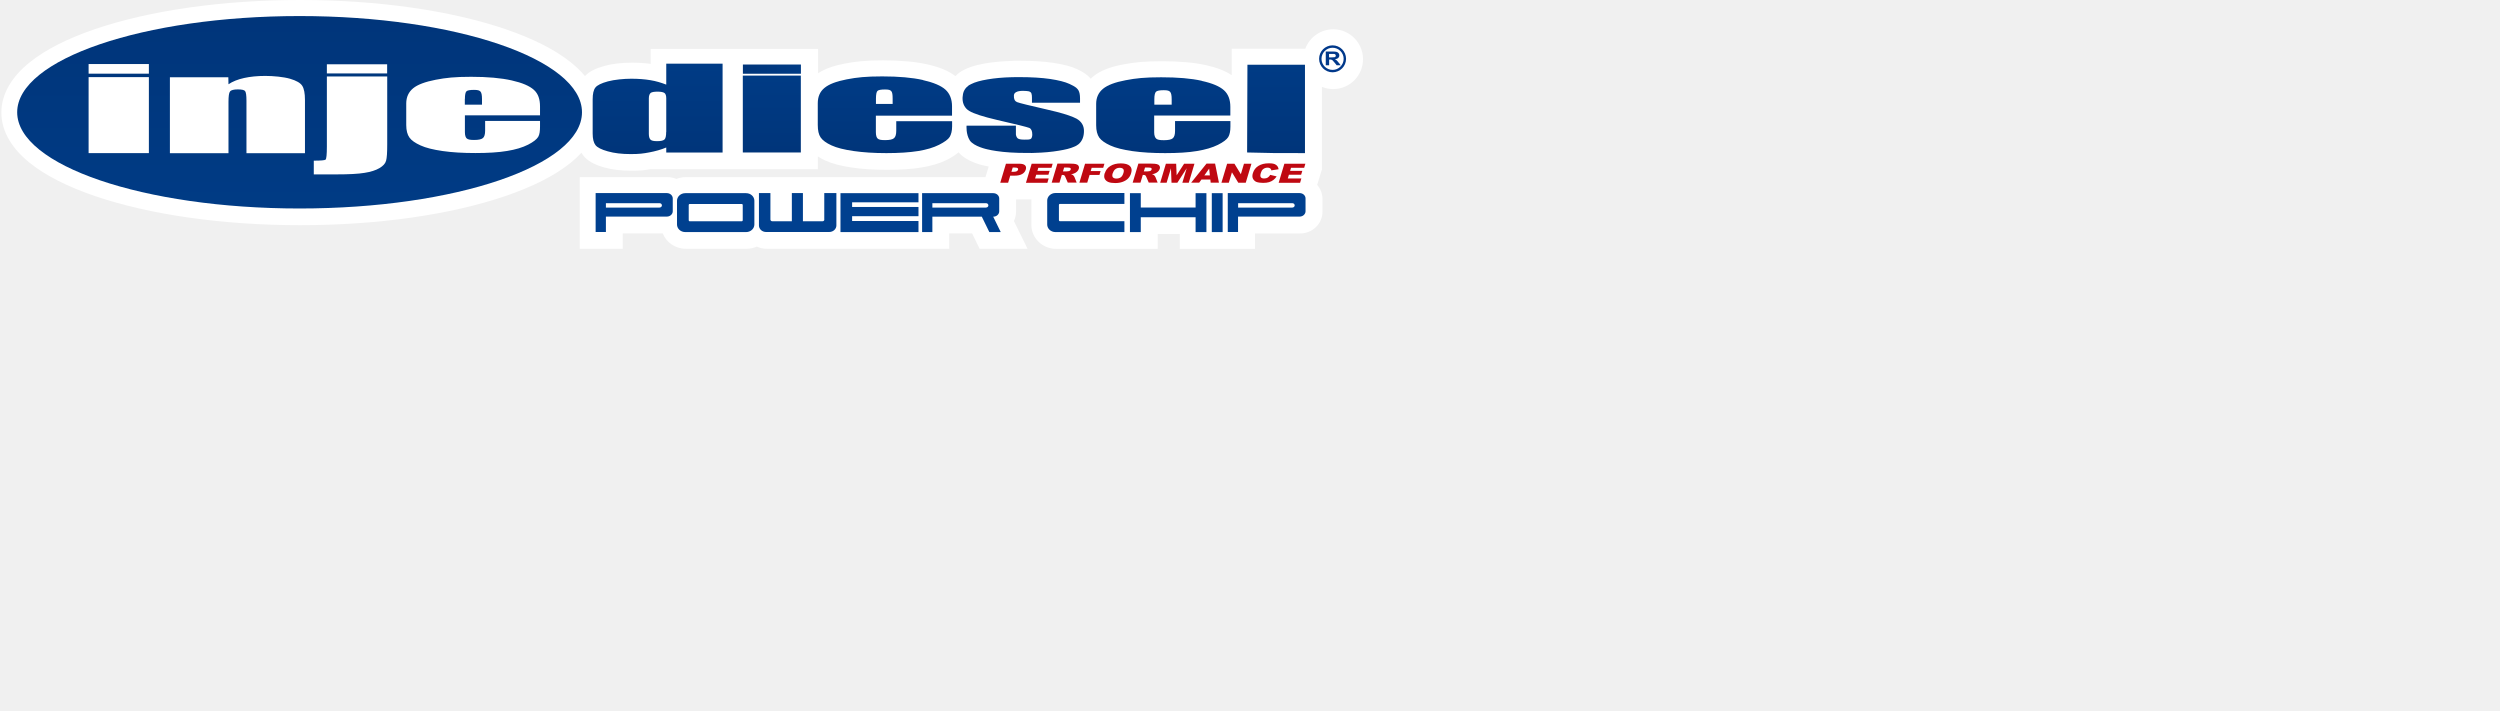
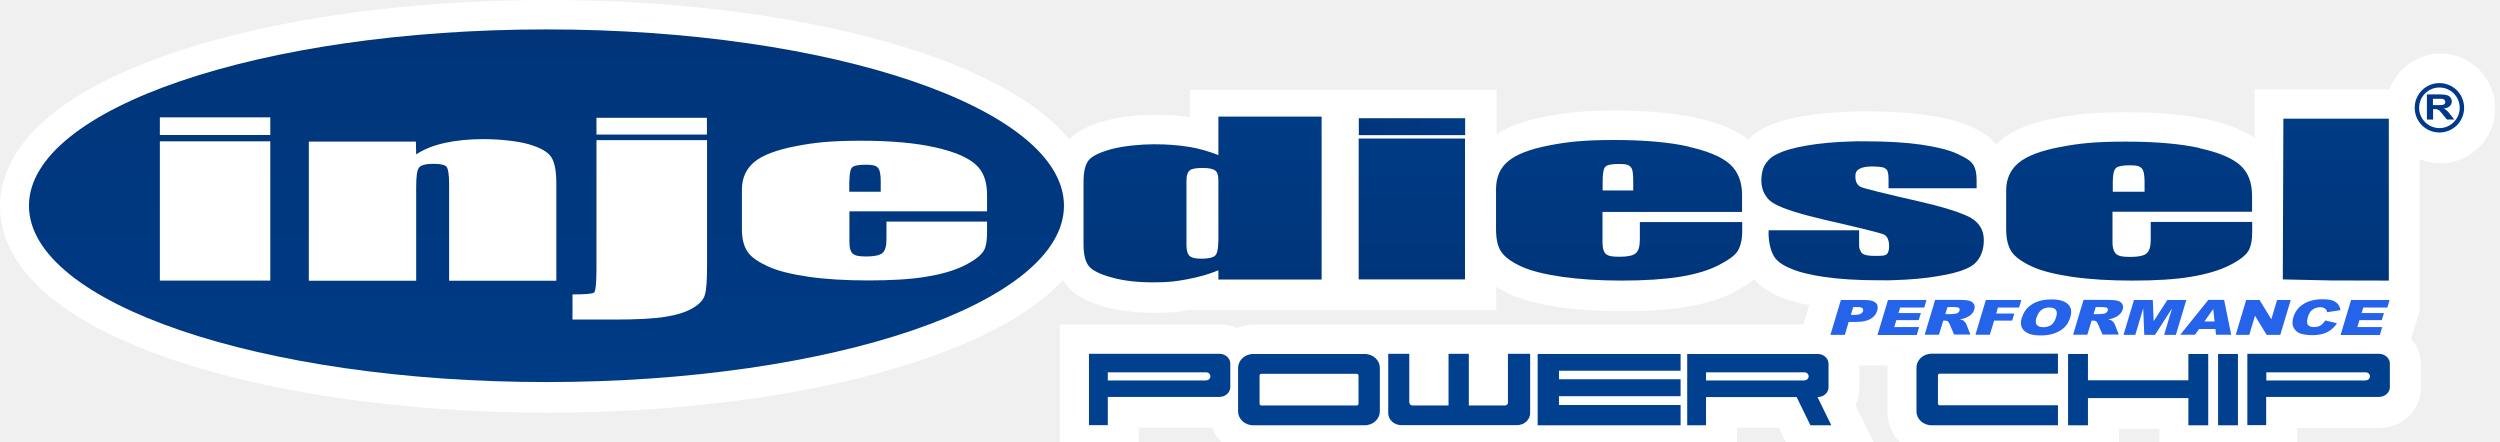
- <svg xmlns="http://www.w3.org/2000/svg" xmlns:xlink="http://www.w3.org/1999/xlink" id="Camada_1" width="109.8cm" height="31.2cm" version="1.1" viewBox="0 0 3111.8 885.2">
+ <svg xmlns="http://www.w3.org/2000/svg" xmlns:xlink="http://www.w3.org/1999/xlink" id="Camada_1" version="1.1" viewBox="0 0 1700 300" preserveAspectRatio="xMidYMid meet">
  <defs>
    <linearGradient id="Gradiente_sem_nome_16" data-name="Gradiente sem nome 16" x1="371.6" y1="20" x2="371.6" y2="259.8" gradientUnits="userSpaceOnUse">
      <stop offset="0" stop-color="#00357a" />
      <stop offset="1" stop-color="#003b85" />
    </linearGradient>
    <linearGradient id="Gradiente_sem_nome_161" data-name="Gradiente sem nome 16" x1="924" y1="86.1" x2="996.3" y2="86.1" xlink:href="#Gradiente_sem_nome_16" />
    <linearGradient id="Gradiente_sem_nome_162" data-name="Gradiente sem nome 16" x1="1588.3" y1="190.8" x2="1588.3" y2="80.7" xlink:href="#Gradiente_sem_nome_16" />
    <linearGradient id="Gradiente_sem_nome_163" data-name="Gradiente sem nome 16" x1="960" y1="190" x2="960" y2="94.2" xlink:href="#Gradiente_sem_nome_16" />
    <linearGradient id="Gradiente_sem_nome_164" data-name="Gradiente sem nome 16" x1="817.7" y1="191.8" x2="817.7" y2="79.2" xlink:href="#Gradiente_sem_nome_16" />
    <linearGradient id="Gradiente_sem_nome_165" data-name="Gradiente sem nome 16" x1="1101" y1="190.7" x2="1101" y2="95.2" xlink:href="#Gradiente_sem_nome_16" />
    <linearGradient id="Gradiente_sem_nome_166" data-name="Gradiente sem nome 16" x1="1447.9" y1="190.7" x2="1447.9" y2="96.3" xlink:href="#Gradiente_sem_nome_16" />
    <linearGradient id="Gradiente_sem_nome_167" data-name="Gradiente sem nome 16" x1="1273.3" y1="190.5" x2="1273.3" y2="95.7" xlink:href="#Gradiente_sem_nome_16" />
  </defs>
  <path d="M3111.8,885.2s0,0,0,0c0,0,0,0,0,0,0,0,0,0,0,0,0,0,0,0,0,0" style="fill: #9a999e; fill-rule: evenodd;" />
  <path d="M3111.8,885.2s0,0,0,0c0,0,0,0,0,0,0,0,0,0,0,0,0,0,0,0,0,0" style="fill: #9a999e; fill-rule: evenodd;" />
  <g>
    <path d="M1696.7,72.2c-.8-19.4-16.5-35.1-35.9-35.7-16.4-.5-30.6,9.7-36,24.2h-91.7v33c-8-5.4-18.5-9.5-32-12.5-14.9-3.3-32.9-4.9-55.1-4.9s-34.2,1.4-48.2,4c-16.6,3.1-28.7,8-37.1,14.8h0c-1.2,1-2.2,2-3.3,3-1.4-1.7-3-3.3-4.6-4.6h-.1c-3.2-2.6-6.9-4.8-12.4-7.4-7.3-3.4-17-5.9-29.7-7.8-11.4-1.7-25.3-2.6-41.1-2.6s-2.3,0-3.5,0c-.5,0-1,0-1.5,0-1.7,0-3.6,0-5.6.2-11.9.4-22.8,1.4-32.4,3-7.1,1.2-13.2,2.7-18.4,4.5l-.8.3c-2.7.9-5.4,2.1-7.9,3.4l-1,.5c-.6.3-1.2.7-1.8,1-1.4.8-4.5,2.8-7.8,6.3-8-6.4-19.5-11.2-35-14.7-14.9-3.3-33-5-55.1-5s-34.2,1.4-48.2,4.1c-13.9,2.7-24.7,6.6-32.8,12v-30.3h-208.6v18.6c-7.2-1-14.8-1.5-23.1-1.5-13.2,0-24.4,1.3-34.3,4-11.6,3.2-19.3,7.1-24.5,12.7-4.9-5.9-10.7-11.6-17.5-17-19.6-15.8-47.1-29.7-81.6-41.5C559.1,12.9,468.4,0,372.3,0S185.4,12.9,116.9,36.2c-34.6,11.8-62,25.7-81.6,41.5-10.9,8.7-19.3,18.1-25.2,27.9C3.4,116.7,0,128.4,0,140.3s3.4,23.5,10.1,34.7c5.9,9.8,14.3,19.1,25.2,27.9,19.6,15.8,47.1,29.7,81.6,41.5,68.5,23.3,159.2,36.2,255.4,36.2s186.9-12.9,255.4-36.2c34.6-11.8,62-25.7,81.6-41.5,5-4,9.5-8.2,13.5-12.5.6,1.1,1.3,2.1,2.1,3.1,5.1,6.7,13.4,11.5,26.1,15.1,9.9,2.8,21,4.1,33.9,4.1s16.3-.6,23.9-1.9h0s95.5,0,95.5,0h113.1v-15.9c2.8,1.8,6,3.6,9.5,5.2,8.4,3.8,19.2,6.7,33,8.7,12.9,1.9,27.2,2.8,43.7,2.8s31.4-.9,43-2.9c12.6-2.1,23.1-5.2,31.9-9.7h.1c5.9-3.1,10.6-6.1,14.2-9.2,4.6,5.4,11.3,9.7,20.2,13.1,5.6,2.1,10.6,3.3,11.9,3.5,1.7.4,3.5.8,5.4,1.1l-4,13.2h-98.7s-65.9,0-65.9,0h-208.7c-4.2,0-8.2.8-11.9,2.3-3.4-1.5-7.2-2.3-11.3-2.3h-109.1v89.3h53.6v-19.2h49.8c4.4,11.2,15.7,19.2,28.8,19.2h75.6c4.6,0,8.9-1,12.8-2.7,3.8,1.7,8,2.7,12.4,2.7h78.5c.3,0,.6,0,.9,0h148v-19.2h28.5l9.4,19.2h59.7l-17-34.6c1.7-3.5,2.7-7.4,2.7-11.6v-15.3h19.1c0,.7,0,1.4,0,2.1v29.7c0,16.4,13.8,29.8,30.8,29.8h106.1s20.5,0,20.5,0v-18.5h27.5v18.5h74.4s19.3,0,19.3,0v-19.2h56.3c15.3,0,27.8-12.1,27.8-27v-16.1c0-6.6-2.5-12.7-6.6-17.4l5.7-18.6h0s.2,0,.2,0v-103.6c4.3,1.8,9.1,2.8,14.1,2.8,21,0,37.9-17.5,37.1-38.6Z" style="fill: #fff;" />
    <polyline points="609.5 145 609.5 145 609.5 145 609.5 145 609.5 145" style="fill: #9a999e; fill-rule: evenodd;" />
    <polyline points="609.5 145 609.5 145 609.5 145 609.5 145 609.5 145" style="fill: #9a999e; fill-rule: evenodd;" />
    <path d="M703.3,106s0,0,0,0,0,0,0,0,0,0,0,0,0,0,0,0" style="fill: #9a999e; fill-rule: evenodd;" />
    <path d="M703.3,106s0,0,0,0,0,0,0,0,0,0,0,0,0,0,0,0" style="fill: #9a999e; fill-rule: evenodd;" />
    <polyline points="1093.6 166.1 1093.6 166.1 1093.6 166.1 1093.6 166.1 1093.6 166.1" style="fill: #9a999e; fill-rule: evenodd;" />
    <polyline points="1093.6 166.1 1093.6 166.1 1093.6 166.1 1093.6 166.1 1093.6 166.1" style="fill: #9a999e; fill-rule: evenodd;" />
    <path d="M170.9,231.2s0,0,0,0,0,0,0,0c0,0,0,0,0,0,0,0,0,0,0,0" style="fill: #9a999e; fill-rule: evenodd;" />
    <path d="M170.9,231.2s0,0,0,0,0,0,0,0c0,0,0,0,0,0,0,0,0,0,0,0" style="fill: #9a999e; fill-rule: evenodd;" />
    <path d="M459,111.2s0,0,0,0,0,0,0,0,0,0,0,0,0,0,0,0" style="fill: #9a999e; fill-rule: evenodd;" />
    <path d="M459,111.2s0,0,0,0,0,0,0,0,0,0,0,0,0,0,0,0" style="fill: #9a999e; fill-rule: evenodd;" />
    <g>
      <path d="M1617.7,240.6h-89.5v48.5h12.8v-19.2h76.7c4.3,0,7.4-3.2,7.4-6.6v-16.1c0-3.4-3.1-6.6-7.4-6.6ZM1608.8,258.7h-67.7v-5.5h67.7c1.7,0,2.8,1.4,2.8,2.7s-1.1,2.7-2.8,2.7Z" style="fill: #00408f; fill-rule: evenodd;" />
      <rect x="1508.3" y="240.7" width="13.5" height="48.5" style="fill: #00408f;" />
      <polygon points="1488.1 258.6 1419.8 258.6 1419.8 240.7 1406.3 240.7 1406.3 289.2 1419.8 289.2 1419.8 270.7 1488.1 270.7 1488.1 289.2 1501.6 289.2 1501.6 240.7 1488.1 240.7 1488.1 258.6" style="fill: #00408f; fill-rule: evenodd;" />
      <path d="M1303.2,250.1v29.7c0,4.9,4.3,9.4,10.4,9.4h85.8v-13.6h-80.5c-.7,0-1.1-.7-1.1-1.2v-19.1c0-.5.4-1.2,1.1-1.2h80.5v-13.6h-85.8c-6.1,0-10.4,4.6-10.4,9.4Z" style="fill: #00408f; fill-rule: evenodd;" />
      <path d="M1236,270c4.3,0,7.4-3.2,7.4-6.6v-16.1c0-3.4-3.1-6.6-7.4-6.6h-88.7v48.5h12.8v-19.2h61.6l9.4,19.2h14.2l-9.4-19.2h0ZM1227.1,258.7h-67v-5.5h67c1.7,0,2.8,1.4,2.8,2.7s-1.1,2.7-2.8,2.7Z" style="fill: #00408f; fill-rule: evenodd;" />
      <polygon points="1045.6 289.2 1142.8 289.2 1142.8 275.4 1060.1 275.4 1060.1 269.4 1142.8 269.4 1142.8 257.9 1060.1 257.9 1060.1 252.1 1142.8 252.1 1142.8 240.7 1045.6 240.7 1045.6 289.2" style="fill: #00408f; fill-rule: evenodd;" />
      <path d="M1025.5,273.6c0,1-.8,2.1-2.2,2.1h-24.5v-35.1h-13.8v35.1h-24.5c-1.3,0-2.2-1.1-2.2-2.1v-33h-14.3v40.4c0,4.2,3.7,8.1,9,8.1h78.5c5.3,0,9-4,9-8.1v-40.4h-15.1v33Z" style="fill: #00408f; fill-rule: evenodd;" />
      <path d="M927.9,240.7h-75.6c-6.1,0-10.4,4.6-10.4,9.4v29.7c0,4.9,4.3,9.4,10.4,9.4h75.6c6.1,0,10.4-4.6,10.4-9.4v-29.7c0-4.9-4.3-9.4-10.4-9.4ZM923.8,274.5c0,.5-.4,1.2-1.1,1.2h-65.1c-.7,0-1.1-.7-1.1-1.2v-19.1c0-.5.4-1.2,1.1-1.2h65.1c.7,0,1.1.7,1.1,1.2v19.1Z" style="fill: #00408f; fill-rule: evenodd;" />
      <path d="M829.2,240.6h-88.7v48.5h12.8v-19.2h75.9c4.3,0,7.4-3.2,7.4-6.6v-16.1c0-3.4-3.1-6.6-7.4-6.6ZM820.3,258.7h-67v-5.5h67c1.7,0,2.8,1.4,2.8,2.7s-1.1,2.7-2.8,2.7Z" style="fill: #00408f; fill-rule: evenodd;" />
    </g>
    <path d="M371.6,20c194.3,0,351.9,53.7,351.9,119.9s-157.6,119.9-351.9,119.9S19.7,206.1,19.7,139.9,177.3,20,371.6,20Z" style="fill: url(#Gradiente_sem_nome_16); fill-rule: evenodd;" />
    <rect x="924" y="80.4" width="72.3" height="11.5" style="fill: url(#Gradiente_sem_nome_161);" />
    <path d="M671.2,143.9v-11.2c0-8.9-2.2-15.8-7.6-20.7-5.4-4.9-14.4-8.8-27.7-11.8-13.3-3-30.1-4.5-50.5-4.5s-31.4,1.2-44.3,3.7c-12.9,2.5-22.4,6-28,10.6-5.6,4.6-8.6,10.9-8.6,19v26.8c0,6.8,1.4,12,4,15.6,2.5,3.6,7.2,6.8,13.8,9.8,6.5,3,15.8,5.3,27.5,7,11.8,1.7,25.4,2.5,40.8,2.5s29.2-.8,39.6-2.6c10.5-1.7,19.2-4.3,26.1-7.8,6.8-3.5,10.7-6.7,12.6-9.7,1.8-3,2.3-7.4,2.3-13.1v-6.8h-68.4v12.1c0,4.6-.9,7.6-2.7,9.2-1.8,1.6-5.5,2.4-11,2.4s-7.5-.6-9.1-1.8c-1.5-1.2-2.4-3.9-2.4-8v-20.9h93.7ZM577.6,123.3c0-5.2.7-8.3,1.9-9.5,1.2-1.2,4.4-1.8,9.4-1.8s6.8.7,8.1,2.1c1.3,1.4,1.9,4.5,1.9,9.2v7.1h-21.4v-7.1Z" style="fill: #fff;" />
    <path d="M480.8,95.3v84.7c0,10-.4,16.7-1.4,20.2-.9,3.5-3.7,6.6-8.3,9.3-4.6,2.7-10.8,4.7-18.6,5.9-7.8,1.3-19.4,1.9-35,1.9h-28.2v-17.1c8.7,0,13.6-.4,14.7-1.3,1-.9,1.6-6.2,1.6-16.1v-87.5h75.1Z" style="fill: #fff;" />
    <rect x="405.6" y="80.1" width="75.1" height="11.4" style="fill: #fff;" />
    <path d="M282.8,96.3l.2,8.7c5.2-3.5,11.7-6.1,19.4-7.8,7.7-1.7,16.5-2.6,26.5-2.6s22.7,1.2,30.7,3.5c8,2.3,13.1,5.3,15.3,8.8,2.3,3.6,3.4,9.5,3.4,17.7v66.3h-72.9v-65.5c0-6.5-.6-10.5-1.7-11.9-1-1.4-4.1-2.1-9-2.1s-8.4.8-9.7,2.5c-1.4,1.6-2,6-2,13.1v63.9h-73v-94.6h72.8Z" style="fill: #fff;" />
    <rect x="108.7" y="96.1" width="75.1" height="94.7" style="fill: #fff;" />
    <rect x="108.7" y="79.8" width="75.1" height="12" style="fill: #fff;" />
-     <path d="M1598.7,204h26.2l-1.5,5.1h-16.4l-1.1,3.8h15.2l-1.5,4.8h-15.2l-1.4,4.7h16.9l-1.6,5.4h-26.7l7.1-23.7ZM1581.1,217.9l8,1.9c-1.1,1.8-2.5,3.3-4.1,4.5-1.6,1.2-3.4,2.1-5.4,2.7-2,.6-4.5.9-7.3.9s-6.2-.4-8.1-1.1c-2-.7-3.4-2.1-4.5-3.9-1-1.9-1.1-4.3-.2-7.2,1.2-3.9,3.5-6.9,6.9-9,3.4-2.1,7.7-3.2,12.8-3.2s7,.6,8.9,1.8c1.9,1.2,3.1,3.1,3.4,5.6l-9.1,1.4c0-.7-.2-1.2-.5-1.6-.4-.6-.9-1-1.6-1.3-.7-.3-1.5-.5-2.5-.5-2.2,0-4.1.7-5.7,2-1.2,1-2.1,2.5-2.7,4.6-.8,2.6-.8,4.4,0,5.4.8,1,2.1,1.5,4.1,1.5s3.4-.4,4.6-1.2c1.2-.8,2.2-1.9,3.1-3.4ZM1527.4,204h9.1l8,13.1,3.9-13.1h9.3l-7.1,23.7h-9.3l-7.9-13-3.9,13h-9.2l7.1-23.7ZM1505.9,218.6l-.9-8.5-6,8.5h6.9ZM1506.5,223.7h-11.1l-2.8,3.9h-10l19.1-23.7h10.7l4.8,23.7h-10.3l-.4-3.9ZM1451,204h12.9l.6,14.4,9.3-14.4h12.9l-7.1,23.7h-8l5.4-18-11.6,18h-7.3l-.7-18-5.4,18h-8l7.1-23.7ZM1423.7,213.6h4.1c.4,0,1.3-.1,2.7-.3.7,0,1.3-.3,1.8-.7.5-.4.9-.9,1-1.4.2-.8,0-1.4-.4-1.8-.5-.4-1.7-.6-3.5-.6h-4.3l-1.5,4.8ZM1409.7,227.6l7.1-23.7h16.3c3,0,5.3.2,6.8.6,1.5.4,2.6,1.1,3.2,2.2.7,1.1.8,2.3.3,3.8-.4,1.3-1.1,2.4-2.2,3.4-1,1-2.3,1.7-3.8,2.3-.9.4-2.2.7-3.7.9,1.1.3,1.8.6,2.3.9.3.2.7.6,1.2,1.2.5.6.8,1.1.9,1.5l2.7,6.8h-11.1l-3.1-7.2c-.4-.9-.8-1.5-1.2-1.8-.6-.4-1.3-.5-2.2-.5h-.9l-2.9,9.6h-9.8ZM1384.8,215.8c-.7,2.4-.6,4.1.2,5.1.9,1,2.3,1.6,4.4,1.6s3.9-.5,5.4-1.5c1.5-1,2.6-2.9,3.4-5.5.7-2.2.6-3.8-.3-4.9-.9-1-2.4-1.5-4.4-1.5s-3.7.5-5.2,1.6c-1.5,1-2.6,2.8-3.4,5.2ZM1375,215.8c1.2-3.9,3.5-6.9,7-9,3.5-2.2,7.9-3.2,13-3.2s9,1.1,11.2,3.2c2.2,2.1,2.8,5.1,1.6,8.9-.8,2.8-2.1,5-3.9,6.8s-4,3.1-6.7,4.1c-2.7,1-5.7,1.5-9.3,1.5s-6.4-.4-8.5-1.3c-2.1-.9-3.6-2.2-4.5-4-.9-1.8-.9-4.1-.1-6.9ZM1350.3,204h24.2l-1.5,5.1h-14.4l-1.2,4.1h12.3l-1.4,4.8h-12.3l-2.9,9.6h-9.8l7.1-23.7ZM1322.9,213.6h4.1c.4,0,1.3-.1,2.7-.3.7,0,1.3-.3,1.8-.7.5-.4.9-.9,1-1.4.2-.8,0-1.4-.4-1.8-.5-.4-1.7-.6-3.5-.6h-4.3l-1.5,4.8ZM1308.8,227.6l7.1-23.7h16.3c3,0,5.3.2,6.8.6,1.5.4,2.6,1.1,3.2,2.2.7,1.1.8,2.3.3,3.8-.4,1.3-1.1,2.4-2.2,3.4-1,1-2.3,1.7-3.8,2.3-.9.4-2.2.7-3.7.9,1.1.3,1.8.6,2.3.9.3.2.7.6,1.2,1.2.5.6.8,1.1.9,1.5l2.7,6.8h-11.1l-3.1-7.2c-.4-.9-.8-1.5-1.2-1.8-.6-.4-1.3-.5-2.2-.5h-.9l-2.9,9.6h-9.8ZM1283.8,204h26.2l-1.5,5.1h-16.4l-1.1,3.8h15.2l-1.5,4.8h-15.2l-1.4,4.7h16.9l-1.6,5.4h-26.7l7.1-23.7ZM1258.6,214.1h2.4c1.9,0,3.3-.2,4.2-.7s1.5-1.1,1.7-1.9c.2-.7,0-1.4-.4-1.9-.5-.5-1.7-.8-3.5-.8h-2.8l-1.6,5.3ZM1251.8,204h16.3c3.5,0,6,.6,7.4,1.9,1.4,1.3,1.7,3.1,1,5.4-.7,2.4-2.3,4.3-4.6,5.6-2.3,1.3-5.5,2-9.4,2h-5.4l-2.6,8.8h-9.8l7.1-23.7Z" style="fill: #bf0811;" />
+     <path d="M1598.7,204h26.2l-1.5,5.1h-16.4l-1.1,3.8h15.2l-1.5,4.8h-15.2l-1.4,4.7h16.9l-1.6,5.4h-26.7l7.1-23.7ZM1581.1,217.9l8,1.9c-1.1,1.8-2.5,3.3-4.1,4.5-1.6,1.2-3.4,2.1-5.4,2.7-2,.6-4.5.9-7.3.9s-6.2-.4-8.1-1.1c-2-.7-3.4-2.1-4.5-3.9-1-1.9-1.1-4.3-.2-7.2,1.2-3.9,3.5-6.9,6.9-9,3.4-2.1,7.7-3.2,12.8-3.2s7,.6,8.9,1.8c1.9,1.2,3.1,3.1,3.4,5.6l-9.1,1.4c0-.7-.2-1.2-.5-1.6-.4-.6-.9-1-1.6-1.3-.7-.3-1.5-.5-2.5-.5-2.2,0-4.1.7-5.7,2-1.2,1-2.1,2.5-2.7,4.6-.8,2.6-.8,4.4,0,5.4.8,1,2.1,1.5,4.1,1.5s3.4-.4,4.6-1.2c1.2-.8,2.2-1.9,3.1-3.4ZM1527.4,204h9.1l8,13.1,3.9-13.1h9.3l-7.1,23.7h-9.3l-7.9-13-3.9,13h-9.2l7.1-23.7ZM1505.9,218.6l-.9-8.5-6,8.5h6.9ZM1506.5,223.7h-11.1l-2.8,3.9h-10l19.1-23.7h10.7l4.8,23.7h-10.3l-.4-3.9ZM1451,204h12.9l.6,14.4,9.3-14.4h12.9l-7.1,23.7h-8l5.4-18-11.6,18h-7.3l-.7-18-5.4,18h-8l7.1-23.7ZM1423.7,213.6h4.1c.4,0,1.3-.1,2.7-.3.7,0,1.3-.3,1.8-.7.5-.4.9-.9,1-1.4.2-.8,0-1.4-.4-1.8-.5-.4-1.7-.6-3.5-.6h-4.3l-1.5,4.8ZM1409.7,227.6l7.1-23.7h16.3c3,0,5.3.2,6.8.6,1.5.4,2.6,1.1,3.2,2.2.7,1.1.8,2.3.3,3.8-.4,1.3-1.1,2.4-2.2,3.4-1,1-2.3,1.7-3.8,2.3-.9.4-2.2.7-3.7.9,1.1.3,1.8.6,2.3.9.3.2.7.6,1.2,1.2.5.6.8,1.1.9,1.5l2.7,6.8h-11.1l-3.1-7.2c-.4-.9-.8-1.5-1.2-1.8-.6-.4-1.3-.5-2.2-.5h-.9l-2.9,9.6h-9.8ZM1384.8,215.8c-.7,2.4-.6,4.1.2,5.1.9,1,2.3,1.6,4.4,1.6s3.9-.5,5.4-1.5c1.5-1,2.6-2.9,3.4-5.5.7-2.2.6-3.8-.3-4.9-.9-1-2.4-1.5-4.4-1.5s-3.7.5-5.2,1.6c-1.5,1-2.6,2.8-3.4,5.2ZM1375,215.8c1.2-3.9,3.5-6.9,7-9,3.5-2.2,7.9-3.2,13-3.2s9,1.1,11.2,3.2c2.2,2.1,2.8,5.1,1.6,8.9-.8,2.8-2.1,5-3.9,6.8s-4,3.1-6.7,4.1c-2.7,1-5.7,1.5-9.3,1.5s-6.4-.4-8.5-1.3c-2.1-.9-3.6-2.2-4.5-4-.9-1.8-.9-4.1-.1-6.9ZM1350.3,204h24.2l-1.5,5.1h-14.4l-1.2,4.1h12.3l-1.4,4.8h-12.3l-2.9,9.6h-9.8l7.1-23.7ZM1322.9,213.6h4.1c.4,0,1.3-.1,2.7-.3.7,0,1.3-.3,1.8-.7.5-.4.9-.9,1-1.4.2-.8,0-1.4-.4-1.8-.5-.4-1.7-.6-3.5-.6h-4.3l-1.5,4.8ZM1308.8,227.6l7.1-23.7h16.3c3,0,5.3.2,6.8.6,1.5.4,2.6,1.1,3.2,2.2.7,1.1.8,2.3.3,3.8-.4,1.3-1.1,2.4-2.2,3.4-1,1-2.3,1.7-3.8,2.3-.9.4-2.2.7-3.7.9,1.1.3,1.8.6,2.3.9.3.2.7.6,1.2,1.2.5.6.8,1.1.9,1.5l2.7,6.8h-11.1l-3.1-7.2c-.4-.9-.8-1.5-1.2-1.8-.6-.4-1.3-.5-2.2-.5h-.9l-2.9,9.6h-9.8ZM1283.8,204h26.2l-1.5,5.1h-16.4l-1.1,3.8h15.2l-1.5,4.8h-15.2l-1.4,4.7h16.9l-1.6,5.4h-26.7l7.1-23.7ZM1258.6,214.1h2.4c1.9,0,3.3-.2,4.2-.7s1.5-1.1,1.7-1.9c.2-.7,0-1.4-.4-1.9-.5-.5-1.7-.8-3.5-.8h-2.8l-1.6,5.3ZM1251.8,204h16.3c3.5,0,6,.6,7.4,1.9,1.4,1.3,1.7,3.1,1,5.4-.7,2.4-2.3,4.3-4.6,5.6-2.3,1.3-5.5,2-9.4,2h-5.4l-2.6,8.8h-9.8l7.1-23.7Z" style="fill: #2563EB;" />
    <g>
      <path d="M1666.3,78c-1-1.3-1.8-2.3-2.4-2.8-.6-.5-1.3-1-2.2-1.4,1.8-.2,3.2-.7,4.1-1.6.9-.8,1.4-1.9,1.4-3.2s-.3-1.9-.9-2.7c-.6-.8-1.4-1.3-2.4-1.6-1-.3-2.6-.5-4.8-.5h-8.8v17.1h4.2v-7.1h.8c1,0,1.7,0,2.1.2.4.1.9.4,1.3.7.4.3,1.1,1.2,2.2,2.5l3,3.7h5l-2.5-3.3ZM1657.5,71.5h-3.1v-4.3h3.2c1.7,0,2.7,0,3,0,.7,0,1.2.3,1.6.7.4.4.6.8.6,1.4s-.1.9-.4,1.3c-.3.3-.7.6-1.2.7-.5.1-1.7.2-3.7.2Z" style="fill: #00388a; fill-rule: evenodd;" />
      <path d="M1658.8,56.5c-9.3,0-16.8,7.5-16.8,16.8s7.5,16.8,16.8,16.8,16.8-7.5,16.8-16.8-7.5-16.8-16.8-16.8ZM1658.8,87.1c-7.6,0-13.8-6.2-13.8-13.8s6.2-13.8,13.8-13.8,13.8,6.2,13.8,13.8-6.2,13.8-13.8,13.8Z" style="fill: #00388a; fill-rule: evenodd;" />
    </g>
    <path d="M1101.2,111.5c-5.1,0-8.3.6-9.5,1.8-1.2,1.2-1.9,4.4-1.9,9.6v6.6h20.8v-6.6c0-4.8-.3-7.8-1.6-9.2-1.4-1.4-3.7-2.1-7.8-2.1Z" style="fill: none;" />
    <path d="M826.3,115.8c-1.4-1.1-4.3-1.7-8.6-1.7s-7.1.5-8.6,1.5c-1.4,1-2.4,3.3-2.4,6.9v44.3c0,3.7,1,6.1,2.4,7.3,1.4,1.2,4.2,1.7,8.1,1.7s7.4-.7,9-2c1.5-1.3,2.2-4.5,2.2-9.5v-41.9c0-3.3-.6-5.5-2.1-6.7Z" style="fill: none;" />
    <path d="M1273,112.8c1.5,0,3,0,4.3.2-1.2-.1-2.6-.2-4.3-.2Z" style="fill: none;" />
    <path d="M1448.6,112.4c-5.1,0-8.5.6-9.7,1.8-1.2,1.2-2.2,4.3-2.2,9.4v6.8h21.7v-6.8c0-4.7-.5-7.8-1.8-9.1-1.4-1.4-3.9-2.1-8-2.1Z" style="fill: none;" />
    <polygon points="1552.7 80.7 1552.3 190 1584.7 190.7 1624.4 190.8 1624.4 80.7 1552.7 80.7" style="fill: url(#Gradiente_sem_nome_162);" />
    <rect x="923.9" y="94.2" width="72.3" height="95.8" style="fill: url(#Gradiente_sem_nome_163);" />
    <path d="M828.4,105.4c-6.3-2.4-12.4-4.3-19.7-5.5-7.2-1.2-15.1-1.8-23.9-1.8s-20.9,1.1-29,3.3c-8.1,2.2-13.4,4.8-15.6,7.7-2.3,2.9-3.4,7.8-3.4,14.8v42.4c0,6.7,1.2,11.5,3.5,14.5,2.3,3,7.4,5.6,15.4,7.8,8,2.3,17.5,3.4,28.4,3.4s15.8-.7,23.2-2.1c7.4-1.4,14.8-3.4,21.2-6.1v6.3h70.2v-110.8h-70.2v26.2ZM828.4,164.4c0,5-.7,8.2-2.2,9.5-1.5,1.3-4.5,2-9,2s-6.8-.6-8.1-1.7c-1.4-1.2-2.3-3.6-2.3-7.3v-44.3c0-3.6,1-5.8,2.4-6.9,1.4-1,4.4-1.5,8.5-1.5s7.1.6,8.6,1.7c1.5,1.1,2.2,3.4,2.2,6.7v41.9Z" style="fill: url(#Gradiente_sem_nome_164);" />
    <path d="M1148.4,99.7c-13.3-3-30.2-4.5-50.7-4.5s-31.5,1.2-44.4,3.7c-12.9,2.5-22.1,6-27.7,10.7-5.6,4.6-8.3,11-8.3,19.1v26.9c0,6.9,1.1,12.1,3.6,15.7,2.5,3.6,7,6.9,13.6,9.9,6.5,3,15.7,5.3,27.5,7,11.8,1.7,25.4,2.6,40.8,2.6s29.1-.9,39.6-2.6c10.5-1.7,19.2-4.3,26.1-7.8,6.8-3.5,11.3-6.7,13.2-9.8,1.8-3.1,3-7.4,3-13.1v-6.5h-69.6v11.9c0,4.6-.9,7.7-2.8,9.3-1.8,1.6-5.5,2.4-11.1,2.4s-7.5-.6-9.1-1.8c-1.5-1.2-2.4-3.9-2.4-8.1v-20.6h94.9v-11.6c0-8.9-2.8-15.9-8.2-20.8-5.4-4.9-14.8-8.9-28.1-11.9ZM1110.6,129.5h-20.8v-6.6c0-5.2.7-8.4,1.9-9.6,1.2-1.2,4.3-1.8,9.4-1.8s6.5.7,7.8,2.1c1.3,1.4,1.7,4.5,1.7,9.2v6.6Z" style="fill: url(#Gradiente_sem_nome_165);" />
    <path d="M1495.9,100.7c-13.3-3-30.2-4.4-50.7-4.4s-31.5,1.2-44.4,3.7c-12.9,2.4-22.4,6-28,10.6-5.6,4.6-8.6,10.9-8.6,18.8v26.6c0,6.8,1.4,11.9,3.9,15.5,2.5,3.5,7.2,6.8,13.8,9.8,6.5,3,15.8,5.3,27.5,7,11.8,1.7,25.4,2.5,40.8,2.5s29.2-.8,39.6-2.6c10.5-1.7,19.2-4.3,26.1-7.7,6.8-3.4,11-6.7,12.9-9.7,1.8-3,2.7-7.4,2.7-13v-6.9h-69v12.2c0,4.5-.9,7.6-2.8,9.2-1.8,1.6-5.5,2.4-11.1,2.4s-7.8-.6-9.4-1.8c-1.5-1.2-2.7-3.8-2.7-8v-20.9h94.9v-10.9c0-8.8-2.5-15.7-7.9-20.6-5.4-4.9-14.5-8.8-27.8-11.7ZM1458.4,130.4h-21.7v-6.8c0-5.1.8-8.2,2.2-9.4s4.5-1.8,9.5-1.8,6.7.7,8,2.1c1.3,1.4,1.9,4.4,1.9,9.1v6.8Z" style="fill: url(#Gradiente_sem_nome_166);" />
    <path d="M1266.4,172.3c1.2,1.1,3.7,1.7,8.4,1.7s7.3,0,8.5-1.4c.8-1.2,1.3-2.8,1.3-4.9,0-4.4-1.2-7.2-3.7-8.3-2.6-1.1-15.9-4.4-40-9.9-17.5-4.1-29.1-7.8-34.7-11.2,0,0,0,0-.1,0,0,0,0,0,0,0-.8-.5-1.4-.9-2-1.4,0,0-.2-.1-.2-.2-1-.8-1.9-1.7-2.6-2.7,0,0,0,0,0,0h0c-3.9-5.1-4.1-11.4-3-17,1.4-7.4,7.8-11,7.8-11,0,0,0,0,0,0,.6-.4,1.4-.8,2.3-1.2,4.8-2.5,11.7-4.4,20.6-5.9,8.8-1.5,18.8-2.4,29.9-2.7,2.5-.1,4.6-.2,6.2-.1,1.2,0,2.4,0,3.6,0,14.9,0,27.7.8,38.1,2.3,10.5,1.6,18.6,3.6,24.2,6.2,3.8,1.8,6.3,3.1,8.2,4.6,1.3,1.1,2.6,2.6,3,3.5,1.2,2.2,1.9,5.3,1.9,9.9v5.4h-59.9v-6s.2-5.6-1.6-7-2.7-1.3-5.2-1.6c-1.2-.1-2.6-.2-4.3-.2-3.8,0-6.7.5-8.6,1.6-1.5.8-2.4,1.8-2.7,3.4,0,.3,0,.6-.1.9-.3,4.4,1.3,7,3.8,8.1,2.6,1.1,16,4.4,40,9.9,13.6,3.1,23.6,6.1,30,8.8,1.7.7,3.1,1.4,4.3,2,6.1,3.5,9.2,8.6,9.2,15.3s-2,12.3-6.5,16.3c-1.1.9-3.4,2.5-5.9,3.4-4.7,2.1-11,3.6-19,4.9-8.8,1.5-18.8,2.4-29.9,2.7-2.5.1-4.6.2-6.2.1-1.2,0-2.4,0-3.6,0-14.9,0-27.7-.8-38.1-2.4-4.1-.6-7.8-1.3-11.1-2.1,0,0,0,0,0,0,0,0-17-3.5-22-11.2-4.9-7.7-4-18.3-4-18.3h61.5v11s.3,3.1,2.2,4.8Z" style="fill: url(#Gradiente_sem_nome_167);" />
  </g>
</svg>
